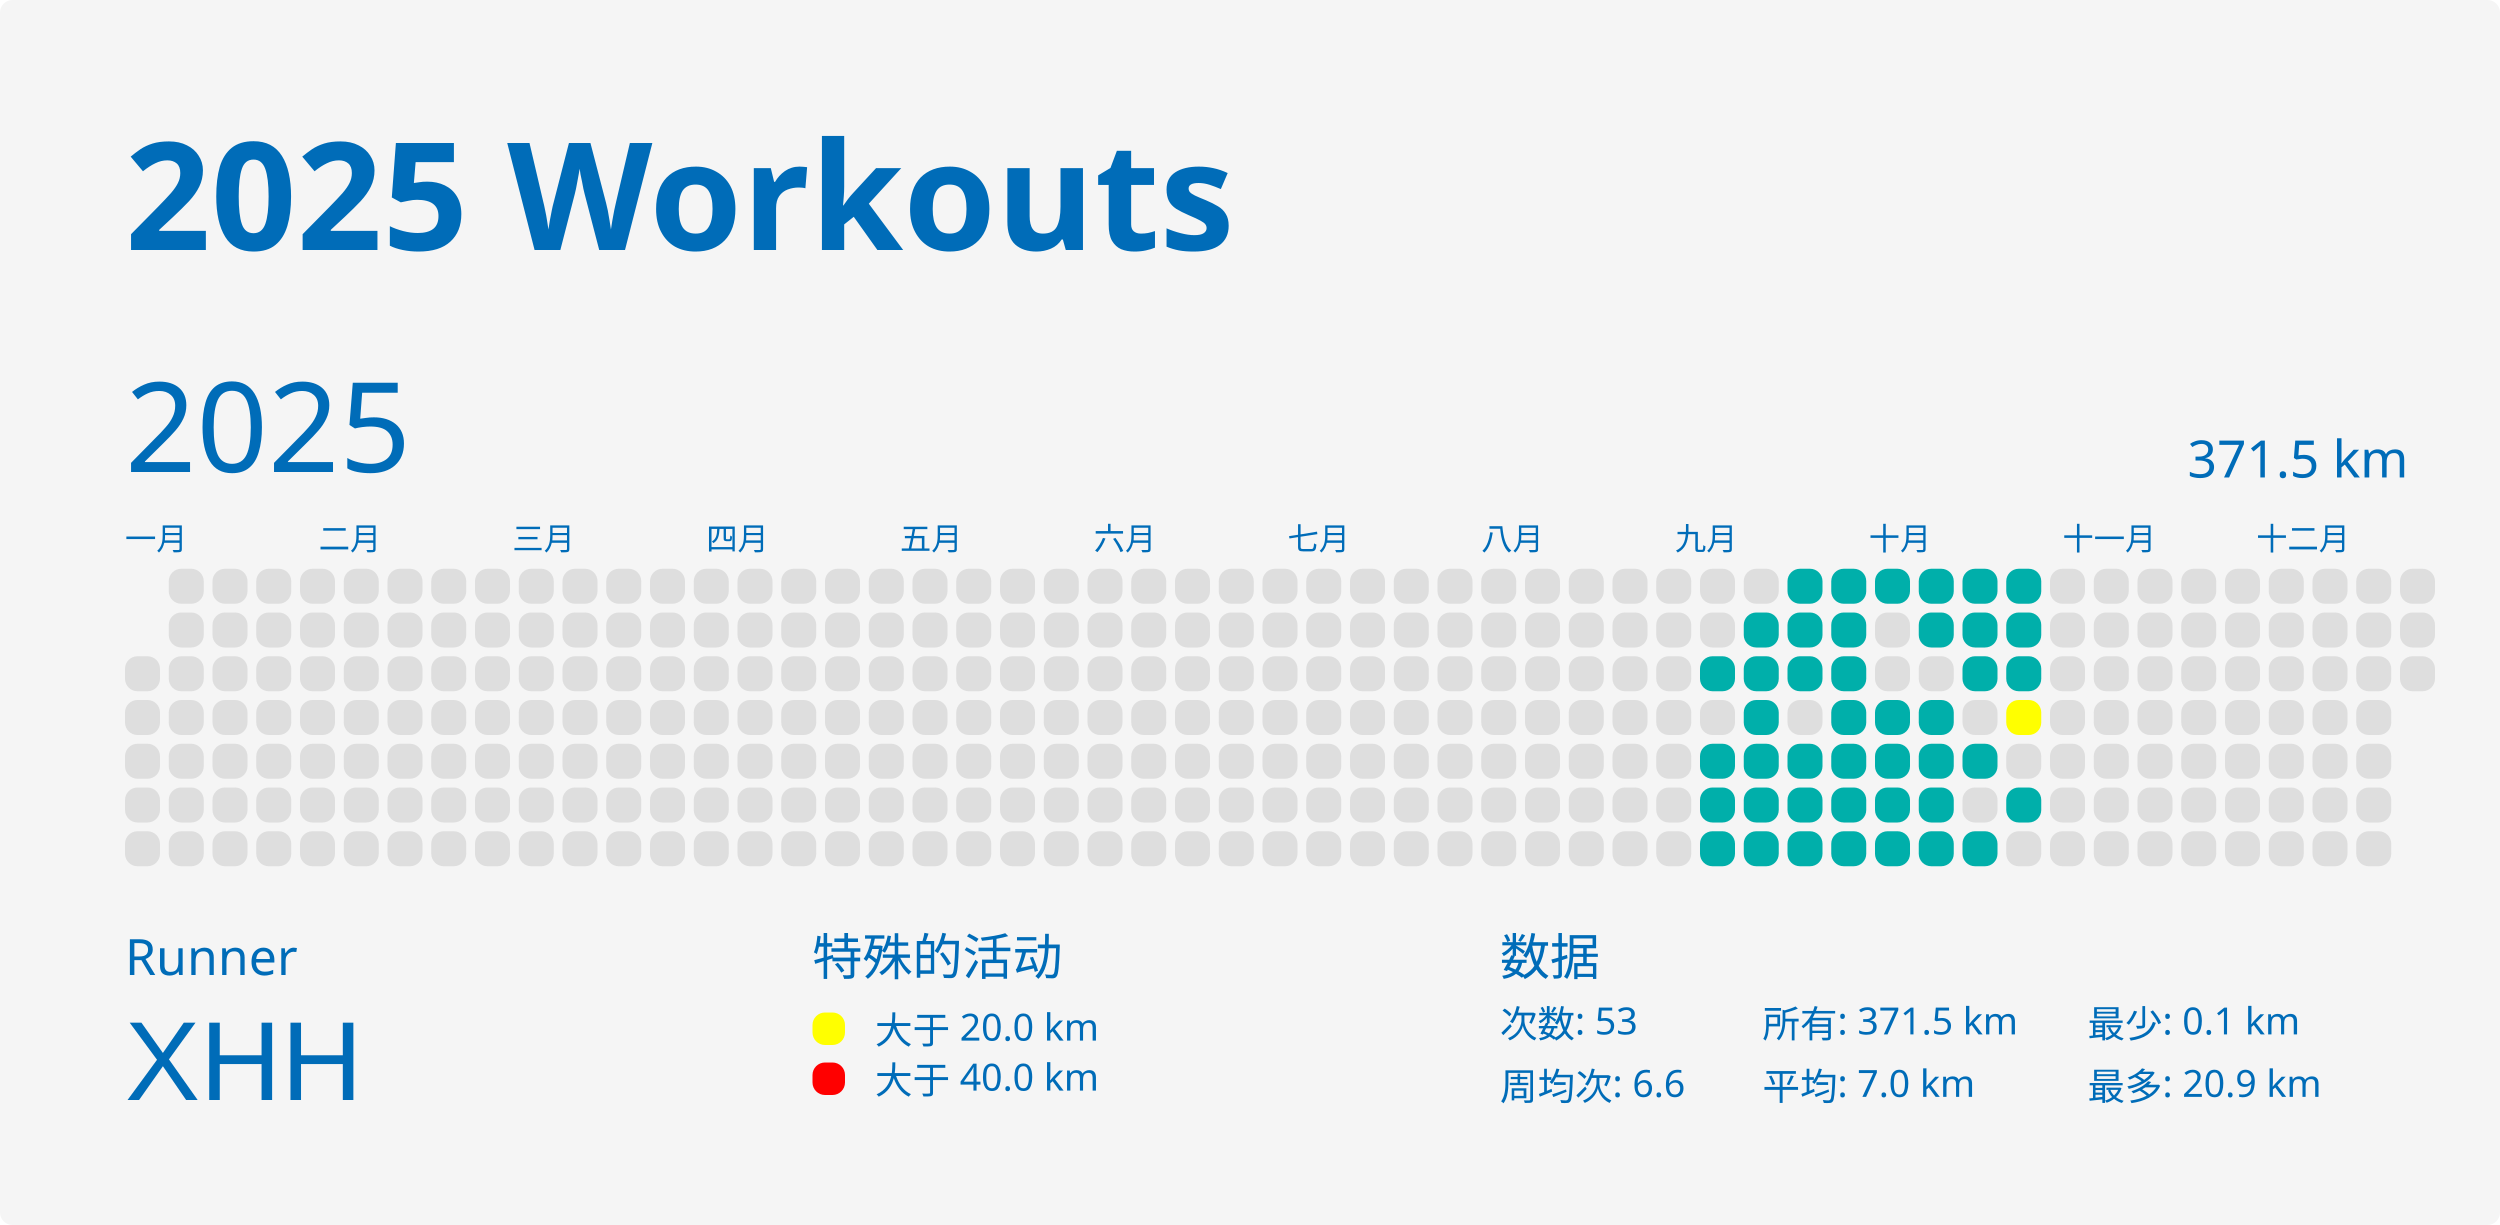
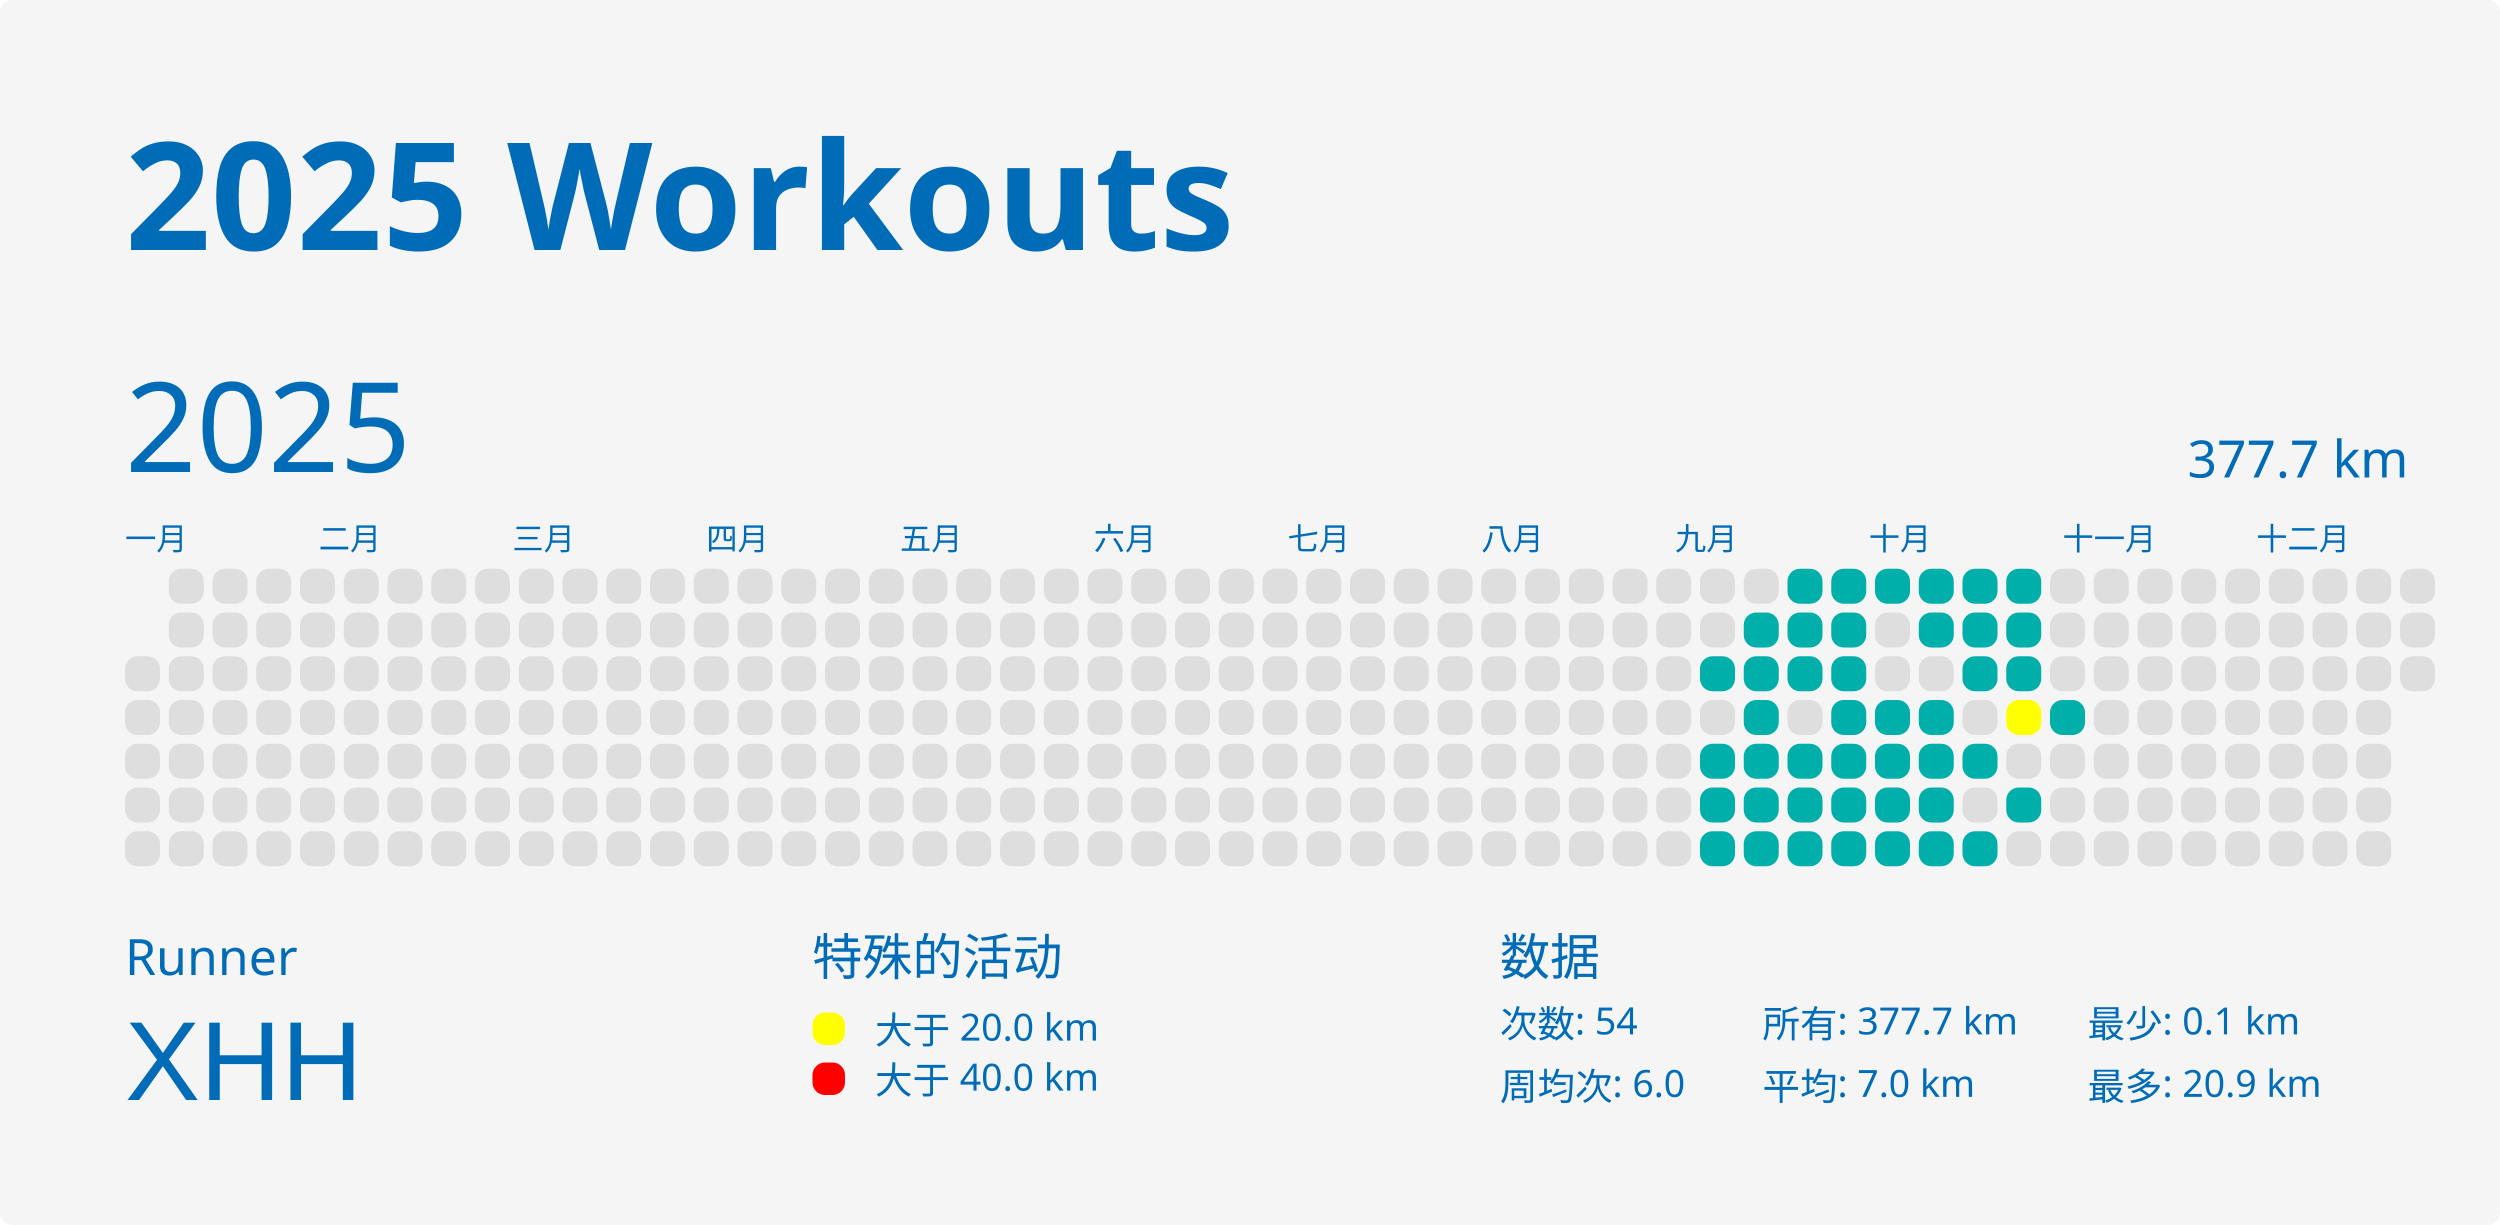
<svg xmlns="http://www.w3.org/2000/svg" baseProfile="full" height="98mm" version="1.1" viewBox="0,0,200,98" width="200mm">
  <defs />
  <rect fill="#f5f5f5" height="98" rx="1" ry="1" width="200" x="0" y="0" />
  <text fill="#006cb8" style="font-size:12px; font-family:MGI-Regular; font-weight:bold;" x="10" y="20">2025 Workouts</text>
  <text fill="#006cb8" style="font-size:4px; font-family:MGI-Regular" x="10" y="78">Runner</text>
  <text fill="#006cb8" style="font-size:9px; font-family:Arial" x="10" y="88">XHH</text>
  <text fill="#006cb8" style="font-size:4px; font-family:MGI-Regular" x="65" y="78">特殊的活动</text>
  <rect fill="yellow" height="2.6" rx="1" ry="1" width="2.6" x="65" y="81" />
  <text fill="#006cb8" style="font-size:3px; font-family:MGI-Regular" x="70" y="83.5">大于 20.0 km</text>
  <rect fill="red" height="2.6" rx="1" ry="1" width="2.6" x="65" y="85" />
  <text fill="#006cb8" style="font-size:3px; font-family:MGI-Regular" x="70" y="87.5">大于 40.0 km</text>
  <text fill="#006cb8" style="font-size:4px; font-family:MGI-Regular" x="120" y="78">数据</text>
-   <text fill="#006cb8" style="font-size:3px; font-family:MGI-Regular" x="120" y="83">次数: 53</text>
-   <text fill="#006cb8" style="font-size:3px; font-family:MGI-Regular" x="120" y="88">周均次: 6.6</text>
-   <text fill="#006cb8" style="font-size:3px; font-family:MGI-Regular" x="141" y="83">所有: 371.5 km</text>
+   <text fill="#006cb8" style="font-size:3px; font-family:MGI-Regular" x="120" y="83">次数: 54</text>
+   <text fill="#006cb8" style="font-size:3px; font-family:MGI-Regular" x="120" y="88">周均次: 6.0</text>
+   <text fill="#006cb8" style="font-size:3px; font-family:MGI-Regular" x="141" y="83">所有: 377.7 km</text>
  <text fill="#006cb8" style="font-size:3px; font-family:MGI-Regular" x="141" y="88">平均: 7.0 km</text>
  <text fill="#006cb8" style="font-size:3px; font-family:MGI-Regular" x="167" y="83">最少: 0.1 km</text>
  <text fill="#006cb8" style="font-size:3px; font-family:MGI-Regular" x="167" y="88">最多: 20.9 km</text>
  <text dominant-baseline="hanging" fill="#006cb8" style="font-size:10.0px; font-family:MGI-Regular;" x="10" y="30">2025</text>
-   <text dominant-baseline="hanging" fill="#006cb8" style="font-size:4.125px; font-family:MGI-Regular;" x="175" y="35">371.5 km</text>
+   <text dominant-baseline="hanging" fill="#006cb8" style="font-size:4.125px; font-family:MGI-Regular;" x="175" y="35">377.7 km</text>
  <text fill="#006cb8" style="font-size:2.5px; font-family:MGI-Regular" x="10.0" y="44">一月</text>
  <text fill="#006cb8" style="font-size:2.5px; font-family:MGI-Regular" x="25.5" y="44">二月</text>
  <text fill="#006cb8" style="font-size:2.5px; font-family:MGI-Regular" x="41.0" y="44">三月</text>
  <text fill="#006cb8" style="font-size:2.5px; font-family:MGI-Regular" x="56.5" y="44">四月</text>
  <text fill="#006cb8" style="font-size:2.5px; font-family:MGI-Regular" x="72.0" y="44">五月</text>
  <text fill="#006cb8" style="font-size:2.5px; font-family:MGI-Regular" x="87.5" y="44">六月</text>
  <text fill="#006cb8" style="font-size:2.5px; font-family:MGI-Regular" x="103.0" y="44">七月</text>
  <text fill="#006cb8" style="font-size:2.5px; font-family:MGI-Regular" x="118.5" y="44">八月</text>
  <text fill="#006cb8" style="font-size:2.5px; font-family:MGI-Regular" x="134.0" y="44">九月</text>
  <text fill="#006cb8" style="font-size:2.5px; font-family:MGI-Regular" x="149.5" y="44">十月</text>
  <text fill="#006cb8" style="font-size:2.5px; font-family:MGI-Regular" x="165.0" y="44">十一月</text>
  <text fill="#006cb8" style="font-size:2.5px; font-family:MGI-Regular" x="180.5" y="44">十二月</text>
  <rect fill="#dedede" height="2.8" rx="1" ry="1" width="2.8" x="10.0" y="52.5" />
  <rect fill="#dedede" height="2.8" rx="1" ry="1" width="2.8" x="10.0" y="56.0" />
  <rect fill="#dedede" height="2.8" rx="1" ry="1" width="2.8" x="10.0" y="59.5" />
  <rect fill="#dedede" height="2.8" rx="1" ry="1" width="2.8" x="10.0" y="63.0" />
  <rect fill="#dedede" height="2.8" rx="1" ry="1" width="2.8" x="10.0" y="66.5" />
  <rect fill="#dedede" height="2.8" rx="1" ry="1" width="2.8" x="13.5" y="45.5" />
  <rect fill="#dedede" height="2.8" rx="1" ry="1" width="2.8" x="13.5" y="49.0" />
  <rect fill="#dedede" height="2.8" rx="1" ry="1" width="2.8" x="13.5" y="52.5" />
  <rect fill="#dedede" height="2.8" rx="1" ry="1" width="2.8" x="13.5" y="56.0" />
  <rect fill="#dedede" height="2.8" rx="1" ry="1" width="2.8" x="13.5" y="59.5" />
  <rect fill="#dedede" height="2.8" rx="1" ry="1" width="2.8" x="13.5" y="63.0" />
  <rect fill="#dedede" height="2.8" rx="1" ry="1" width="2.8" x="13.5" y="66.5" />
  <rect fill="#dedede" height="2.8" rx="1" ry="1" width="2.8" x="17.0" y="45.5" />
  <rect fill="#dedede" height="2.8" rx="1" ry="1" width="2.8" x="17.0" y="49.0" />
  <rect fill="#dedede" height="2.8" rx="1" ry="1" width="2.8" x="17.0" y="52.5" />
  <rect fill="#dedede" height="2.8" rx="1" ry="1" width="2.8" x="17.0" y="56.0" />
  <rect fill="#dedede" height="2.8" rx="1" ry="1" width="2.8" x="17.0" y="59.5" />
  <rect fill="#dedede" height="2.8" rx="1" ry="1" width="2.8" x="17.0" y="63.0" />
  <rect fill="#dedede" height="2.8" rx="1" ry="1" width="2.8" x="17.0" y="66.5" />
  <rect fill="#dedede" height="2.8" rx="1" ry="1" width="2.8" x="20.5" y="45.5" />
  <rect fill="#dedede" height="2.8" rx="1" ry="1" width="2.8" x="20.5" y="49.0" />
  <rect fill="#dedede" height="2.8" rx="1" ry="1" width="2.8" x="20.5" y="52.5" />
  <rect fill="#dedede" height="2.8" rx="1" ry="1" width="2.8" x="20.5" y="56.0" />
  <rect fill="#dedede" height="2.8" rx="1" ry="1" width="2.8" x="20.5" y="59.5" />
  <rect fill="#dedede" height="2.8" rx="1" ry="1" width="2.8" x="20.5" y="63.0" />
  <rect fill="#dedede" height="2.8" rx="1" ry="1" width="2.8" x="20.5" y="66.5" />
  <rect fill="#dedede" height="2.8" rx="1" ry="1" width="2.8" x="24.0" y="45.5" />
  <rect fill="#dedede" height="2.8" rx="1" ry="1" width="2.8" x="24.0" y="49.0" />
  <rect fill="#dedede" height="2.8" rx="1" ry="1" width="2.8" x="24.0" y="52.5" />
  <rect fill="#dedede" height="2.8" rx="1" ry="1" width="2.8" x="24.0" y="56.0" />
  <rect fill="#dedede" height="2.8" rx="1" ry="1" width="2.8" x="24.0" y="59.5" />
  <rect fill="#dedede" height="2.8" rx="1" ry="1" width="2.8" x="24.0" y="63.0" />
  <rect fill="#dedede" height="2.8" rx="1" ry="1" width="2.8" x="24.0" y="66.5" />
  <rect fill="#dedede" height="2.8" rx="1" ry="1" width="2.8" x="27.5" y="45.5" />
  <rect fill="#dedede" height="2.8" rx="1" ry="1" width="2.8" x="27.5" y="49.0" />
  <rect fill="#dedede" height="2.8" rx="1" ry="1" width="2.8" x="27.5" y="52.5" />
  <rect fill="#dedede" height="2.8" rx="1" ry="1" width="2.8" x="27.5" y="56.0" />
  <rect fill="#dedede" height="2.8" rx="1" ry="1" width="2.8" x="27.5" y="59.5" />
  <rect fill="#dedede" height="2.8" rx="1" ry="1" width="2.8" x="27.5" y="63.0" />
  <rect fill="#dedede" height="2.8" rx="1" ry="1" width="2.8" x="27.5" y="66.5" />
  <rect fill="#dedede" height="2.8" rx="1" ry="1" width="2.8" x="31.0" y="45.5" />
  <rect fill="#dedede" height="2.8" rx="1" ry="1" width="2.8" x="31.0" y="49.0" />
  <rect fill="#dedede" height="2.8" rx="1" ry="1" width="2.8" x="31.0" y="52.5" />
  <rect fill="#dedede" height="2.8" rx="1" ry="1" width="2.8" x="31.0" y="56.0" />
  <rect fill="#dedede" height="2.8" rx="1" ry="1" width="2.8" x="31.0" y="59.5" />
  <rect fill="#dedede" height="2.8" rx="1" ry="1" width="2.8" x="31.0" y="63.0" />
  <rect fill="#dedede" height="2.8" rx="1" ry="1" width="2.8" x="31.0" y="66.5" />
  <rect fill="#dedede" height="2.8" rx="1" ry="1" width="2.8" x="34.5" y="45.5" />
  <rect fill="#dedede" height="2.8" rx="1" ry="1" width="2.8" x="34.5" y="49.0" />
  <rect fill="#dedede" height="2.8" rx="1" ry="1" width="2.8" x="34.5" y="52.5" />
  <rect fill="#dedede" height="2.8" rx="1" ry="1" width="2.8" x="34.5" y="56.0" />
  <rect fill="#dedede" height="2.8" rx="1" ry="1" width="2.8" x="34.5" y="59.5" />
  <rect fill="#dedede" height="2.8" rx="1" ry="1" width="2.8" x="34.5" y="63.0" />
  <rect fill="#dedede" height="2.8" rx="1" ry="1" width="2.8" x="34.5" y="66.5" />
  <rect fill="#dedede" height="2.8" rx="1" ry="1" width="2.8" x="38.0" y="45.5" />
  <rect fill="#dedede" height="2.8" rx="1" ry="1" width="2.8" x="38.0" y="49.0" />
  <rect fill="#dedede" height="2.8" rx="1" ry="1" width="2.8" x="38.0" y="52.5" />
  <rect fill="#dedede" height="2.8" rx="1" ry="1" width="2.8" x="38.0" y="56.0" />
  <rect fill="#dedede" height="2.8" rx="1" ry="1" width="2.8" x="38.0" y="59.5" />
  <rect fill="#dedede" height="2.8" rx="1" ry="1" width="2.8" x="38.0" y="63.0" />
  <rect fill="#dedede" height="2.8" rx="1" ry="1" width="2.8" x="38.0" y="66.5" />
  <rect fill="#dedede" height="2.8" rx="1" ry="1" width="2.8" x="41.5" y="45.5" />
  <rect fill="#dedede" height="2.8" rx="1" ry="1" width="2.8" x="41.5" y="49.0" />
  <rect fill="#dedede" height="2.8" rx="1" ry="1" width="2.8" x="41.5" y="52.5" />
  <rect fill="#dedede" height="2.8" rx="1" ry="1" width="2.8" x="41.5" y="56.0" />
  <rect fill="#dedede" height="2.8" rx="1" ry="1" width="2.8" x="41.5" y="59.5" />
  <rect fill="#dedede" height="2.8" rx="1" ry="1" width="2.8" x="41.5" y="63.0" />
  <rect fill="#dedede" height="2.8" rx="1" ry="1" width="2.8" x="41.5" y="66.5" />
  <rect fill="#dedede" height="2.8" rx="1" ry="1" width="2.8" x="45.0" y="45.5" />
  <rect fill="#dedede" height="2.8" rx="1" ry="1" width="2.8" x="45.0" y="49.0" />
  <rect fill="#dedede" height="2.8" rx="1" ry="1" width="2.8" x="45.0" y="52.5" />
  <rect fill="#dedede" height="2.8" rx="1" ry="1" width="2.8" x="45.0" y="56.0" />
  <rect fill="#dedede" height="2.8" rx="1" ry="1" width="2.8" x="45.0" y="59.5" />
  <rect fill="#dedede" height="2.8" rx="1" ry="1" width="2.8" x="45.0" y="63.0" />
  <rect fill="#dedede" height="2.8" rx="1" ry="1" width="2.8" x="45.0" y="66.5" />
  <rect fill="#dedede" height="2.8" rx="1" ry="1" width="2.8" x="48.5" y="45.5" />
  <rect fill="#dedede" height="2.8" rx="1" ry="1" width="2.8" x="48.5" y="49.0" />
  <rect fill="#dedede" height="2.8" rx="1" ry="1" width="2.8" x="48.5" y="52.5" />
  <rect fill="#dedede" height="2.8" rx="1" ry="1" width="2.8" x="48.5" y="56.0" />
  <rect fill="#dedede" height="2.8" rx="1" ry="1" width="2.8" x="48.5" y="59.5" />
  <rect fill="#dedede" height="2.8" rx="1" ry="1" width="2.8" x="48.5" y="63.0" />
  <rect fill="#dedede" height="2.8" rx="1" ry="1" width="2.8" x="48.5" y="66.5" />
  <rect fill="#dedede" height="2.8" rx="1" ry="1" width="2.8" x="52.0" y="45.5" />
  <rect fill="#dedede" height="2.8" rx="1" ry="1" width="2.8" x="52.0" y="49.0" />
  <rect fill="#dedede" height="2.8" rx="1" ry="1" width="2.8" x="52.0" y="52.5" />
  <rect fill="#dedede" height="2.8" rx="1" ry="1" width="2.8" x="52.0" y="56.0" />
  <rect fill="#dedede" height="2.8" rx="1" ry="1" width="2.8" x="52.0" y="59.5" />
  <rect fill="#dedede" height="2.8" rx="1" ry="1" width="2.8" x="52.0" y="63.0" />
  <rect fill="#dedede" height="2.8" rx="1" ry="1" width="2.8" x="52.0" y="66.5" />
  <rect fill="#dedede" height="2.8" rx="1" ry="1" width="2.8" x="55.5" y="45.5" />
  <rect fill="#dedede" height="2.8" rx="1" ry="1" width="2.8" x="55.5" y="49.0" />
  <rect fill="#dedede" height="2.8" rx="1" ry="1" width="2.8" x="55.5" y="52.5" />
  <rect fill="#dedede" height="2.8" rx="1" ry="1" width="2.8" x="55.5" y="56.0" />
  <rect fill="#dedede" height="2.8" rx="1" ry="1" width="2.8" x="55.5" y="59.5" />
  <rect fill="#dedede" height="2.8" rx="1" ry="1" width="2.8" x="55.5" y="63.0" />
  <rect fill="#dedede" height="2.8" rx="1" ry="1" width="2.8" x="55.5" y="66.5" />
  <rect fill="#dedede" height="2.8" rx="1" ry="1" width="2.8" x="59.0" y="45.5" />
  <rect fill="#dedede" height="2.8" rx="1" ry="1" width="2.8" x="59.0" y="49.0" />
  <rect fill="#dedede" height="2.8" rx="1" ry="1" width="2.8" x="59.0" y="52.5" />
  <rect fill="#dedede" height="2.8" rx="1" ry="1" width="2.8" x="59.0" y="56.0" />
  <rect fill="#dedede" height="2.8" rx="1" ry="1" width="2.8" x="59.0" y="59.5" />
  <rect fill="#dedede" height="2.8" rx="1" ry="1" width="2.8" x="59.0" y="63.0" />
  <rect fill="#dedede" height="2.8" rx="1" ry="1" width="2.8" x="59.0" y="66.5" />
  <rect fill="#dedede" height="2.8" rx="1" ry="1" width="2.8" x="62.5" y="45.5" />
  <rect fill="#dedede" height="2.8" rx="1" ry="1" width="2.8" x="62.5" y="49.0" />
  <rect fill="#dedede" height="2.8" rx="1" ry="1" width="2.8" x="62.5" y="52.5" />
  <rect fill="#dedede" height="2.8" rx="1" ry="1" width="2.8" x="62.5" y="56.0" />
  <rect fill="#dedede" height="2.8" rx="1" ry="1" width="2.8" x="62.5" y="59.5" />
  <rect fill="#dedede" height="2.8" rx="1" ry="1" width="2.8" x="62.5" y="63.0" />
  <rect fill="#dedede" height="2.8" rx="1" ry="1" width="2.8" x="62.5" y="66.5" />
  <rect fill="#dedede" height="2.8" rx="1" ry="1" width="2.8" x="66.0" y="45.5" />
  <rect fill="#dedede" height="2.8" rx="1" ry="1" width="2.8" x="66.0" y="49.0" />
  <rect fill="#dedede" height="2.8" rx="1" ry="1" width="2.8" x="66.0" y="52.5" />
  <rect fill="#dedede" height="2.8" rx="1" ry="1" width="2.8" x="66.0" y="56.0" />
  <rect fill="#dedede" height="2.8" rx="1" ry="1" width="2.8" x="66.0" y="59.5" />
  <rect fill="#dedede" height="2.8" rx="1" ry="1" width="2.8" x="66.0" y="63.0" />
  <rect fill="#dedede" height="2.8" rx="1" ry="1" width="2.8" x="66.0" y="66.5" />
  <rect fill="#dedede" height="2.8" rx="1" ry="1" width="2.8" x="69.5" y="45.5" />
  <rect fill="#dedede" height="2.8" rx="1" ry="1" width="2.8" x="69.5" y="49.0" />
  <rect fill="#dedede" height="2.8" rx="1" ry="1" width="2.8" x="69.5" y="52.5" />
  <rect fill="#dedede" height="2.8" rx="1" ry="1" width="2.8" x="69.5" y="56.0" />
  <rect fill="#dedede" height="2.8" rx="1" ry="1" width="2.8" x="69.5" y="59.5" />
  <rect fill="#dedede" height="2.8" rx="1" ry="1" width="2.8" x="69.5" y="63.0" />
  <rect fill="#dedede" height="2.8" rx="1" ry="1" width="2.8" x="69.5" y="66.5" />
  <rect fill="#dedede" height="2.8" rx="1" ry="1" width="2.8" x="73.0" y="45.5" />
  <rect fill="#dedede" height="2.8" rx="1" ry="1" width="2.8" x="73.0" y="49.0" />
  <rect fill="#dedede" height="2.8" rx="1" ry="1" width="2.8" x="73.0" y="52.5" />
  <rect fill="#dedede" height="2.8" rx="1" ry="1" width="2.8" x="73.0" y="56.0" />
  <rect fill="#dedede" height="2.8" rx="1" ry="1" width="2.8" x="73.0" y="59.5" />
  <rect fill="#dedede" height="2.8" rx="1" ry="1" width="2.8" x="73.0" y="63.0" />
  <rect fill="#dedede" height="2.8" rx="1" ry="1" width="2.8" x="73.0" y="66.5" />
  <rect fill="#dedede" height="2.8" rx="1" ry="1" width="2.8" x="76.5" y="45.5" />
  <rect fill="#dedede" height="2.8" rx="1" ry="1" width="2.8" x="76.5" y="49.0" />
  <rect fill="#dedede" height="2.8" rx="1" ry="1" width="2.8" x="76.5" y="52.5" />
  <rect fill="#dedede" height="2.8" rx="1" ry="1" width="2.8" x="76.5" y="56.0" />
  <rect fill="#dedede" height="2.8" rx="1" ry="1" width="2.8" x="76.5" y="59.5" />
  <rect fill="#dedede" height="2.8" rx="1" ry="1" width="2.8" x="76.5" y="63.0" />
  <rect fill="#dedede" height="2.8" rx="1" ry="1" width="2.8" x="76.5" y="66.5" />
  <rect fill="#dedede" height="2.8" rx="1" ry="1" width="2.8" x="80.0" y="45.5" />
  <rect fill="#dedede" height="2.8" rx="1" ry="1" width="2.8" x="80.0" y="49.0" />
  <rect fill="#dedede" height="2.8" rx="1" ry="1" width="2.8" x="80.0" y="52.5" />
  <rect fill="#dedede" height="2.8" rx="1" ry="1" width="2.8" x="80.0" y="56.0" />
  <rect fill="#dedede" height="2.8" rx="1" ry="1" width="2.8" x="80.0" y="59.5" />
  <rect fill="#dedede" height="2.8" rx="1" ry="1" width="2.8" x="80.0" y="63.0" />
  <rect fill="#dedede" height="2.8" rx="1" ry="1" width="2.8" x="80.0" y="66.5" />
  <rect fill="#dedede" height="2.8" rx="1" ry="1" width="2.8" x="83.5" y="45.5" />
  <rect fill="#dedede" height="2.8" rx="1" ry="1" width="2.8" x="83.5" y="49.0" />
  <rect fill="#dedede" height="2.8" rx="1" ry="1" width="2.8" x="83.5" y="52.5" />
  <rect fill="#dedede" height="2.8" rx="1" ry="1" width="2.8" x="83.5" y="56.0" />
  <rect fill="#dedede" height="2.8" rx="1" ry="1" width="2.8" x="83.5" y="59.5" />
  <rect fill="#dedede" height="2.8" rx="1" ry="1" width="2.8" x="83.5" y="63.0" />
  <rect fill="#dedede" height="2.8" rx="1" ry="1" width="2.8" x="83.5" y="66.5" />
  <rect fill="#dedede" height="2.8" rx="1" ry="1" width="2.8" x="87.0" y="45.5" />
  <rect fill="#dedede" height="2.8" rx="1" ry="1" width="2.8" x="87.0" y="49.0" />
  <rect fill="#dedede" height="2.8" rx="1" ry="1" width="2.8" x="87.0" y="52.5" />
  <rect fill="#dedede" height="2.8" rx="1" ry="1" width="2.8" x="87.0" y="56.0" />
  <rect fill="#dedede" height="2.8" rx="1" ry="1" width="2.8" x="87.0" y="59.5" />
  <rect fill="#dedede" height="2.8" rx="1" ry="1" width="2.8" x="87.0" y="63.0" />
  <rect fill="#dedede" height="2.8" rx="1" ry="1" width="2.8" x="87.0" y="66.5" />
  <rect fill="#dedede" height="2.8" rx="1" ry="1" width="2.8" x="90.5" y="45.5" />
  <rect fill="#dedede" height="2.8" rx="1" ry="1" width="2.8" x="90.5" y="49.0" />
  <rect fill="#dedede" height="2.8" rx="1" ry="1" width="2.8" x="90.5" y="52.5" />
  <rect fill="#dedede" height="2.8" rx="1" ry="1" width="2.8" x="90.5" y="56.0" />
  <rect fill="#dedede" height="2.8" rx="1" ry="1" width="2.8" x="90.5" y="59.5" />
  <rect fill="#dedede" height="2.8" rx="1" ry="1" width="2.8" x="90.5" y="63.0" />
  <rect fill="#dedede" height="2.8" rx="1" ry="1" width="2.8" x="90.5" y="66.5" />
  <rect fill="#dedede" height="2.8" rx="1" ry="1" width="2.8" x="94.0" y="45.5" />
  <rect fill="#dedede" height="2.8" rx="1" ry="1" width="2.8" x="94.0" y="49.0" />
  <rect fill="#dedede" height="2.8" rx="1" ry="1" width="2.8" x="94.0" y="52.5" />
  <rect fill="#dedede" height="2.8" rx="1" ry="1" width="2.8" x="94.0" y="56.0" />
  <rect fill="#dedede" height="2.8" rx="1" ry="1" width="2.8" x="94.0" y="59.5" />
  <rect fill="#dedede" height="2.8" rx="1" ry="1" width="2.8" x="94.0" y="63.0" />
  <rect fill="#dedede" height="2.8" rx="1" ry="1" width="2.8" x="94.0" y="66.5" />
  <rect fill="#dedede" height="2.8" rx="1" ry="1" width="2.8" x="97.5" y="45.5" />
  <rect fill="#dedede" height="2.8" rx="1" ry="1" width="2.8" x="97.5" y="49.0" />
  <rect fill="#dedede" height="2.8" rx="1" ry="1" width="2.8" x="97.5" y="52.5" />
  <rect fill="#dedede" height="2.8" rx="1" ry="1" width="2.8" x="97.5" y="56.0" />
  <rect fill="#dedede" height="2.8" rx="1" ry="1" width="2.8" x="97.5" y="59.5" />
  <rect fill="#dedede" height="2.8" rx="1" ry="1" width="2.8" x="97.5" y="63.0" />
  <rect fill="#dedede" height="2.8" rx="1" ry="1" width="2.8" x="97.5" y="66.5" />
  <rect fill="#dedede" height="2.8" rx="1" ry="1" width="2.8" x="101.0" y="45.5" />
  <rect fill="#dedede" height="2.8" rx="1" ry="1" width="2.8" x="101.0" y="49.0" />
  <rect fill="#dedede" height="2.8" rx="1" ry="1" width="2.8" x="101.0" y="52.5" />
  <rect fill="#dedede" height="2.8" rx="1" ry="1" width="2.8" x="101.0" y="56.0" />
  <rect fill="#dedede" height="2.8" rx="1" ry="1" width="2.8" x="101.0" y="59.5" />
  <rect fill="#dedede" height="2.8" rx="1" ry="1" width="2.8" x="101.0" y="63.0" />
  <rect fill="#dedede" height="2.8" rx="1" ry="1" width="2.8" x="101.0" y="66.5" />
  <rect fill="#dedede" height="2.8" rx="1" ry="1" width="2.8" x="104.5" y="45.5" />
  <rect fill="#dedede" height="2.8" rx="1" ry="1" width="2.8" x="104.5" y="49.0" />
  <rect fill="#dedede" height="2.8" rx="1" ry="1" width="2.8" x="104.5" y="52.5" />
  <rect fill="#dedede" height="2.8" rx="1" ry="1" width="2.8" x="104.5" y="56.0" />
  <rect fill="#dedede" height="2.8" rx="1" ry="1" width="2.8" x="104.5" y="59.5" />
  <rect fill="#dedede" height="2.8" rx="1" ry="1" width="2.8" x="104.5" y="63.0" />
  <rect fill="#dedede" height="2.8" rx="1" ry="1" width="2.8" x="104.5" y="66.5" />
  <rect fill="#dedede" height="2.8" rx="1" ry="1" width="2.8" x="108.0" y="45.5" />
  <rect fill="#dedede" height="2.8" rx="1" ry="1" width="2.8" x="108.0" y="49.0" />
  <rect fill="#dedede" height="2.8" rx="1" ry="1" width="2.8" x="108.0" y="52.5" />
  <rect fill="#dedede" height="2.8" rx="1" ry="1" width="2.8" x="108.0" y="56.0" />
  <rect fill="#dedede" height="2.8" rx="1" ry="1" width="2.8" x="108.0" y="59.5" />
  <rect fill="#dedede" height="2.8" rx="1" ry="1" width="2.8" x="108.0" y="63.0" />
  <rect fill="#dedede" height="2.8" rx="1" ry="1" width="2.8" x="108.0" y="66.5" />
  <rect fill="#dedede" height="2.8" rx="1" ry="1" width="2.8" x="111.5" y="45.5" />
  <rect fill="#dedede" height="2.8" rx="1" ry="1" width="2.8" x="111.5" y="49.0" />
  <rect fill="#dedede" height="2.8" rx="1" ry="1" width="2.8" x="111.5" y="52.5" />
  <rect fill="#dedede" height="2.8" rx="1" ry="1" width="2.8" x="111.5" y="56.0" />
  <rect fill="#dedede" height="2.8" rx="1" ry="1" width="2.8" x="111.5" y="59.5" />
  <rect fill="#dedede" height="2.8" rx="1" ry="1" width="2.8" x="111.5" y="63.0" />
  <rect fill="#dedede" height="2.8" rx="1" ry="1" width="2.8" x="111.5" y="66.5" />
  <rect fill="#dedede" height="2.8" rx="1" ry="1" width="2.8" x="115.0" y="45.5" />
  <rect fill="#dedede" height="2.8" rx="1" ry="1" width="2.8" x="115.0" y="49.0" />
  <rect fill="#dedede" height="2.8" rx="1" ry="1" width="2.8" x="115.0" y="52.5" />
  <rect fill="#dedede" height="2.8" rx="1" ry="1" width="2.8" x="115.0" y="56.0" />
  <rect fill="#dedede" height="2.8" rx="1" ry="1" width="2.8" x="115.0" y="59.5" />
  <rect fill="#dedede" height="2.8" rx="1" ry="1" width="2.8" x="115.0" y="63.0" />
  <rect fill="#dedede" height="2.8" rx="1" ry="1" width="2.8" x="115.0" y="66.5" />
  <rect fill="#dedede" height="2.8" rx="1" ry="1" width="2.8" x="118.5" y="45.5" />
  <rect fill="#dedede" height="2.8" rx="1" ry="1" width="2.8" x="118.5" y="49.0" />
  <rect fill="#dedede" height="2.8" rx="1" ry="1" width="2.8" x="118.5" y="52.5" />
  <rect fill="#dedede" height="2.8" rx="1" ry="1" width="2.8" x="118.5" y="56.0" />
  <rect fill="#dedede" height="2.8" rx="1" ry="1" width="2.8" x="118.5" y="59.5" />
  <rect fill="#dedede" height="2.8" rx="1" ry="1" width="2.8" x="118.5" y="63.0" />
  <rect fill="#dedede" height="2.8" rx="1" ry="1" width="2.8" x="118.5" y="66.5" />
  <rect fill="#dedede" height="2.8" rx="1" ry="1" width="2.8" x="122.0" y="45.5" />
  <rect fill="#dedede" height="2.8" rx="1" ry="1" width="2.8" x="122.0" y="49.0" />
  <rect fill="#dedede" height="2.8" rx="1" ry="1" width="2.8" x="122.0" y="52.5" />
  <rect fill="#dedede" height="2.8" rx="1" ry="1" width="2.8" x="122.0" y="56.0" />
  <rect fill="#dedede" height="2.8" rx="1" ry="1" width="2.8" x="122.0" y="59.5" />
  <rect fill="#dedede" height="2.8" rx="1" ry="1" width="2.8" x="122.0" y="63.0" />
  <rect fill="#dedede" height="2.8" rx="1" ry="1" width="2.8" x="122.0" y="66.5" />
  <rect fill="#dedede" height="2.8" rx="1" ry="1" width="2.8" x="125.5" y="45.5" />
  <rect fill="#dedede" height="2.8" rx="1" ry="1" width="2.8" x="125.5" y="49.0" />
  <rect fill="#dedede" height="2.8" rx="1" ry="1" width="2.8" x="125.5" y="52.5" />
  <rect fill="#dedede" height="2.8" rx="1" ry="1" width="2.8" x="125.5" y="56.0" />
  <rect fill="#dedede" height="2.8" rx="1" ry="1" width="2.8" x="125.5" y="59.5" />
  <rect fill="#dedede" height="2.8" rx="1" ry="1" width="2.8" x="125.5" y="63.0" />
  <rect fill="#dedede" height="2.8" rx="1" ry="1" width="2.8" x="125.5" y="66.5" />
  <rect fill="#dedede" height="2.8" rx="1" ry="1" width="2.8" x="129.0" y="45.5" />
  <rect fill="#dedede" height="2.8" rx="1" ry="1" width="2.8" x="129.0" y="49.0" />
  <rect fill="#dedede" height="2.8" rx="1" ry="1" width="2.8" x="129.0" y="52.5" />
  <rect fill="#dedede" height="2.8" rx="1" ry="1" width="2.8" x="129.0" y="56.0" />
  <rect fill="#dedede" height="2.8" rx="1" ry="1" width="2.8" x="129.0" y="59.5" />
  <rect fill="#dedede" height="2.8" rx="1" ry="1" width="2.8" x="129.0" y="63.0" />
  <rect fill="#dedede" height="2.8" rx="1" ry="1" width="2.8" x="129.0" y="66.5" />
  <rect fill="#dedede" height="2.8" rx="1" ry="1" width="2.8" x="132.5" y="45.5" />
  <rect fill="#dedede" height="2.8" rx="1" ry="1" width="2.8" x="132.5" y="49.0" />
  <rect fill="#dedede" height="2.8" rx="1" ry="1" width="2.8" x="132.5" y="52.5" />
  <rect fill="#dedede" height="2.8" rx="1" ry="1" width="2.8" x="132.5" y="56.0" />
  <rect fill="#dedede" height="2.8" rx="1" ry="1" width="2.8" x="132.5" y="59.5" />
  <rect fill="#dedede" height="2.8" rx="1" ry="1" width="2.8" x="132.5" y="63.0" />
  <rect fill="#dedede" height="2.8" rx="1" ry="1" width="2.8" x="132.5" y="66.5" />
  <rect fill="#dedede" height="2.8" rx="1" ry="1" width="2.8" x="136.0" y="45.5" />
  <rect fill="#dedede" height="2.8" rx="1" ry="1" width="2.8" x="136.0" y="49.0" />
  <rect fill="#00AFAA" height="2.8" rx="1" ry="1" width="2.8" x="136.0" y="52.5" />
  <rect fill="#dedede" height="2.8" rx="1" ry="1" width="2.8" x="136.0" y="56.0" />
  <rect fill="#00AFAA" height="2.8" rx="1" ry="1" width="2.8" x="136.0" y="59.5" />
  <rect fill="#00AFAA" height="2.8" rx="1" ry="1" width="2.8" x="136.0" y="63.0" />
  <rect fill="#00AFAA" height="2.8" rx="1" ry="1" width="2.8" x="136.0" y="66.5" />
  <rect fill="#dedede" height="2.8" rx="1" ry="1" width="2.8" x="139.5" y="45.5" />
  <rect fill="#00AFAA" height="2.8" rx="1" ry="1" width="2.8" x="139.5" y="49.0" />
  <rect fill="#00AFAA" height="2.8" rx="1" ry="1" width="2.8" x="139.5" y="52.5" />
  <rect fill="#00AFAA" height="2.8" rx="1" ry="1" width="2.8" x="139.5" y="56.0" />
  <rect fill="#00AFAA" height="2.8" rx="1" ry="1" width="2.8" x="139.5" y="59.5" />
  <rect fill="#00AFAA" height="2.8" rx="1" ry="1" width="2.8" x="139.5" y="63.0" />
  <rect fill="#00AFAA" height="2.8" rx="1" ry="1" width="2.8" x="139.5" y="66.5" />
  <rect fill="#00AFAA" height="2.8" rx="1" ry="1" width="2.8" x="143.0" y="45.5" />
  <rect fill="#00AFAA" height="2.8" rx="1" ry="1" width="2.8" x="143.0" y="49.0" />
  <rect fill="#00AFAA" height="2.8" rx="1" ry="1" width="2.8" x="143.0" y="52.5" />
  <rect fill="#dedede" height="2.8" rx="1" ry="1" width="2.8" x="143.0" y="56.0" />
  <rect fill="#00AFAA" height="2.8" rx="1" ry="1" width="2.8" x="143.0" y="59.5" />
  <rect fill="#00AFAA" height="2.8" rx="1" ry="1" width="2.8" x="143.0" y="63.0" />
  <rect fill="#00AFAA" height="2.8" rx="1" ry="1" width="2.8" x="143.0" y="66.5" />
  <rect fill="#00AFAA" height="2.8" rx="1" ry="1" width="2.8" x="146.5" y="45.5" />
  <rect fill="#00AFAA" height="2.8" rx="1" ry="1" width="2.8" x="146.5" y="49.0" />
  <rect fill="#00AFAA" height="2.8" rx="1" ry="1" width="2.8" x="146.5" y="52.5" />
  <rect fill="#00AFAA" height="2.8" rx="1" ry="1" width="2.8" x="146.5" y="56.0" />
  <rect fill="#00AFAA" height="2.8" rx="1" ry="1" width="2.8" x="146.5" y="59.5" />
  <rect fill="#00AFAA" height="2.8" rx="1" ry="1" width="2.8" x="146.5" y="63.0" />
  <rect fill="#00AFAA" height="2.8" rx="1" ry="1" width="2.8" x="146.5" y="66.5" />
  <rect fill="#00AFAA" height="2.8" rx="1" ry="1" width="2.8" x="150.0" y="45.5" />
  <rect fill="#dedede" height="2.8" rx="1" ry="1" width="2.8" x="150.0" y="49.0" />
  <rect fill="#dedede" height="2.8" rx="1" ry="1" width="2.8" x="150.0" y="52.5" />
  <rect fill="#00AFAA" height="2.8" rx="1" ry="1" width="2.8" x="150.0" y="56.0" />
  <rect fill="#00AFAA" height="2.8" rx="1" ry="1" width="2.8" x="150.0" y="59.5" />
  <rect fill="#00AFAA" height="2.8" rx="1" ry="1" width="2.8" x="150.0" y="63.0" />
  <rect fill="#00AFAA" height="2.8" rx="1" ry="1" width="2.8" x="150.0" y="66.5" />
  <rect fill="#00AFAA" height="2.8" rx="1" ry="1" width="2.8" x="153.5" y="45.5" />
  <rect fill="#00AFAA" height="2.8" rx="1" ry="1" width="2.8" x="153.5" y="49.0" />
  <rect fill="#dedede" height="2.8" rx="1" ry="1" width="2.8" x="153.5" y="52.5" />
  <rect fill="#00AFAA" height="2.8" rx="1" ry="1" width="2.8" x="153.5" y="56.0" />
  <rect fill="#00AFAA" height="2.8" rx="1" ry="1" width="2.8" x="153.5" y="59.5" />
  <rect fill="#00AFAA" height="2.8" rx="1" ry="1" width="2.8" x="153.5" y="63.0" />
  <rect fill="#00AFAA" height="2.8" rx="1" ry="1" width="2.8" x="153.5" y="66.5" />
  <rect fill="#00AFAA" height="2.8" rx="1" ry="1" width="2.8" x="157.0" y="45.5" />
  <rect fill="#00AFAA" height="2.8" rx="1" ry="1" width="2.8" x="157.0" y="49.0" />
  <rect fill="#00AFAA" height="2.8" rx="1" ry="1" width="2.8" x="157.0" y="52.5" />
  <rect fill="#dedede" height="2.8" rx="1" ry="1" width="2.8" x="157.0" y="56.0" />
  <rect fill="#00AFAA" height="2.8" rx="1" ry="1" width="2.8" x="157.0" y="59.5" />
  <rect fill="#dedede" height="2.8" rx="1" ry="1" width="2.8" x="157.0" y="63.0" />
  <rect fill="#00AFAA" height="2.8" rx="1" ry="1" width="2.8" x="157.0" y="66.5" />
  <rect fill="#00AFAA" height="2.8" rx="1" ry="1" width="2.8" x="160.5" y="45.5" />
  <rect fill="#00AFAA" height="2.8" rx="1" ry="1" width="2.8" x="160.5" y="49.0" />
  <rect fill="#00AFAA" height="2.8" rx="1" ry="1" width="2.8" x="160.5" y="52.5" />
  <rect fill="yellow" height="2.8" rx="1" ry="1" width="2.8" x="160.5" y="56.0" />
  <rect fill="#dedede" height="2.8" rx="1" ry="1" width="2.8" x="160.5" y="59.5" />
  <rect fill="#00AFAA" height="2.8" rx="1" ry="1" width="2.8" x="160.5" y="63.0" />
  <rect fill="#dedede" height="2.8" rx="1" ry="1" width="2.8" x="160.5" y="66.5" />
  <rect fill="#dedede" height="2.8" rx="1" ry="1" width="2.8" x="164.0" y="45.5" />
  <rect fill="#dedede" height="2.8" rx="1" ry="1" width="2.8" x="164.0" y="49.0" />
  <rect fill="#dedede" height="2.8" rx="1" ry="1" width="2.8" x="164.0" y="52.5" />
-   <rect fill="#dedede" height="2.8" rx="1" ry="1" width="2.8" x="164.0" y="56.0" />
+   <rect fill="#00AFAA" height="2.8" rx="1" ry="1" width="2.8" x="164.0" y="56.0" />
  <rect fill="#dedede" height="2.8" rx="1" ry="1" width="2.8" x="164.0" y="59.5" />
  <rect fill="#dedede" height="2.8" rx="1" ry="1" width="2.8" x="164.0" y="63.0" />
  <rect fill="#dedede" height="2.8" rx="1" ry="1" width="2.8" x="164.0" y="66.5" />
  <rect fill="#dedede" height="2.8" rx="1" ry="1" width="2.8" x="167.5" y="45.5" />
  <rect fill="#dedede" height="2.8" rx="1" ry="1" width="2.8" x="167.5" y="49.0" />
  <rect fill="#dedede" height="2.8" rx="1" ry="1" width="2.8" x="167.5" y="52.5" />
  <rect fill="#dedede" height="2.8" rx="1" ry="1" width="2.8" x="167.5" y="56.0" />
  <rect fill="#dedede" height="2.8" rx="1" ry="1" width="2.8" x="167.5" y="59.5" />
  <rect fill="#dedede" height="2.8" rx="1" ry="1" width="2.8" x="167.5" y="63.0" />
  <rect fill="#dedede" height="2.8" rx="1" ry="1" width="2.8" x="167.5" y="66.5" />
  <rect fill="#dedede" height="2.8" rx="1" ry="1" width="2.8" x="171.0" y="45.5" />
  <rect fill="#dedede" height="2.8" rx="1" ry="1" width="2.8" x="171.0" y="49.0" />
  <rect fill="#dedede" height="2.8" rx="1" ry="1" width="2.8" x="171.0" y="52.5" />
  <rect fill="#dedede" height="2.8" rx="1" ry="1" width="2.8" x="171.0" y="56.0" />
  <rect fill="#dedede" height="2.8" rx="1" ry="1" width="2.8" x="171.0" y="59.5" />
  <rect fill="#dedede" height="2.8" rx="1" ry="1" width="2.8" x="171.0" y="63.0" />
  <rect fill="#dedede" height="2.8" rx="1" ry="1" width="2.8" x="171.0" y="66.5" />
  <rect fill="#dedede" height="2.8" rx="1" ry="1" width="2.8" x="174.5" y="45.5" />
  <rect fill="#dedede" height="2.8" rx="1" ry="1" width="2.8" x="174.5" y="49.0" />
  <rect fill="#dedede" height="2.8" rx="1" ry="1" width="2.8" x="174.5" y="52.5" />
  <rect fill="#dedede" height="2.8" rx="1" ry="1" width="2.8" x="174.5" y="56.0" />
  <rect fill="#dedede" height="2.8" rx="1" ry="1" width="2.8" x="174.5" y="59.5" />
  <rect fill="#dedede" height="2.8" rx="1" ry="1" width="2.8" x="174.5" y="63.0" />
  <rect fill="#dedede" height="2.8" rx="1" ry="1" width="2.8" x="174.5" y="66.5" />
  <rect fill="#dedede" height="2.8" rx="1" ry="1" width="2.8" x="178.0" y="45.5" />
  <rect fill="#dedede" height="2.8" rx="1" ry="1" width="2.8" x="178.0" y="49.0" />
  <rect fill="#dedede" height="2.8" rx="1" ry="1" width="2.8" x="178.0" y="52.5" />
  <rect fill="#dedede" height="2.8" rx="1" ry="1" width="2.8" x="178.0" y="56.0" />
  <rect fill="#dedede" height="2.8" rx="1" ry="1" width="2.8" x="178.0" y="59.5" />
  <rect fill="#dedede" height="2.8" rx="1" ry="1" width="2.8" x="178.0" y="63.0" />
  <rect fill="#dedede" height="2.8" rx="1" ry="1" width="2.8" x="178.0" y="66.5" />
  <rect fill="#dedede" height="2.8" rx="1" ry="1" width="2.8" x="181.5" y="45.5" />
  <rect fill="#dedede" height="2.8" rx="1" ry="1" width="2.8" x="181.5" y="49.0" />
  <rect fill="#dedede" height="2.8" rx="1" ry="1" width="2.8" x="181.5" y="52.5" />
  <rect fill="#dedede" height="2.8" rx="1" ry="1" width="2.8" x="181.5" y="56.0" />
  <rect fill="#dedede" height="2.8" rx="1" ry="1" width="2.8" x="181.5" y="59.5" />
  <rect fill="#dedede" height="2.8" rx="1" ry="1" width="2.8" x="181.5" y="63.0" />
  <rect fill="#dedede" height="2.8" rx="1" ry="1" width="2.8" x="181.5" y="66.5" />
  <rect fill="#dedede" height="2.8" rx="1" ry="1" width="2.8" x="185.0" y="45.5" />
  <rect fill="#dedede" height="2.8" rx="1" ry="1" width="2.8" x="185.0" y="49.0" />
  <rect fill="#dedede" height="2.8" rx="1" ry="1" width="2.8" x="185.0" y="52.5" />
  <rect fill="#dedede" height="2.8" rx="1" ry="1" width="2.8" x="185.0" y="56.0" />
  <rect fill="#dedede" height="2.8" rx="1" ry="1" width="2.8" x="185.0" y="59.5" />
  <rect fill="#dedede" height="2.8" rx="1" ry="1" width="2.8" x="185.0" y="63.0" />
  <rect fill="#dedede" height="2.8" rx="1" ry="1" width="2.8" x="185.0" y="66.5" />
  <rect fill="#dedede" height="2.8" rx="1" ry="1" width="2.8" x="188.5" y="45.5" />
  <rect fill="#dedede" height="2.8" rx="1" ry="1" width="2.8" x="188.5" y="49.0" />
  <rect fill="#dedede" height="2.8" rx="1" ry="1" width="2.8" x="188.5" y="52.5" />
  <rect fill="#dedede" height="2.8" rx="1" ry="1" width="2.8" x="188.5" y="56.0" />
  <rect fill="#dedede" height="2.8" rx="1" ry="1" width="2.8" x="188.5" y="59.5" />
  <rect fill="#dedede" height="2.8" rx="1" ry="1" width="2.8" x="188.5" y="63.0" />
  <rect fill="#dedede" height="2.8" rx="1" ry="1" width="2.8" x="188.5" y="66.5" />
  <rect fill="#dedede" height="2.8" rx="1" ry="1" width="2.8" x="192.0" y="45.5" />
  <rect fill="#dedede" height="2.8" rx="1" ry="1" width="2.8" x="192.0" y="49.0" />
  <rect fill="#dedede" height="2.8" rx="1" ry="1" width="2.8" x="192.0" y="52.5" />
</svg>
